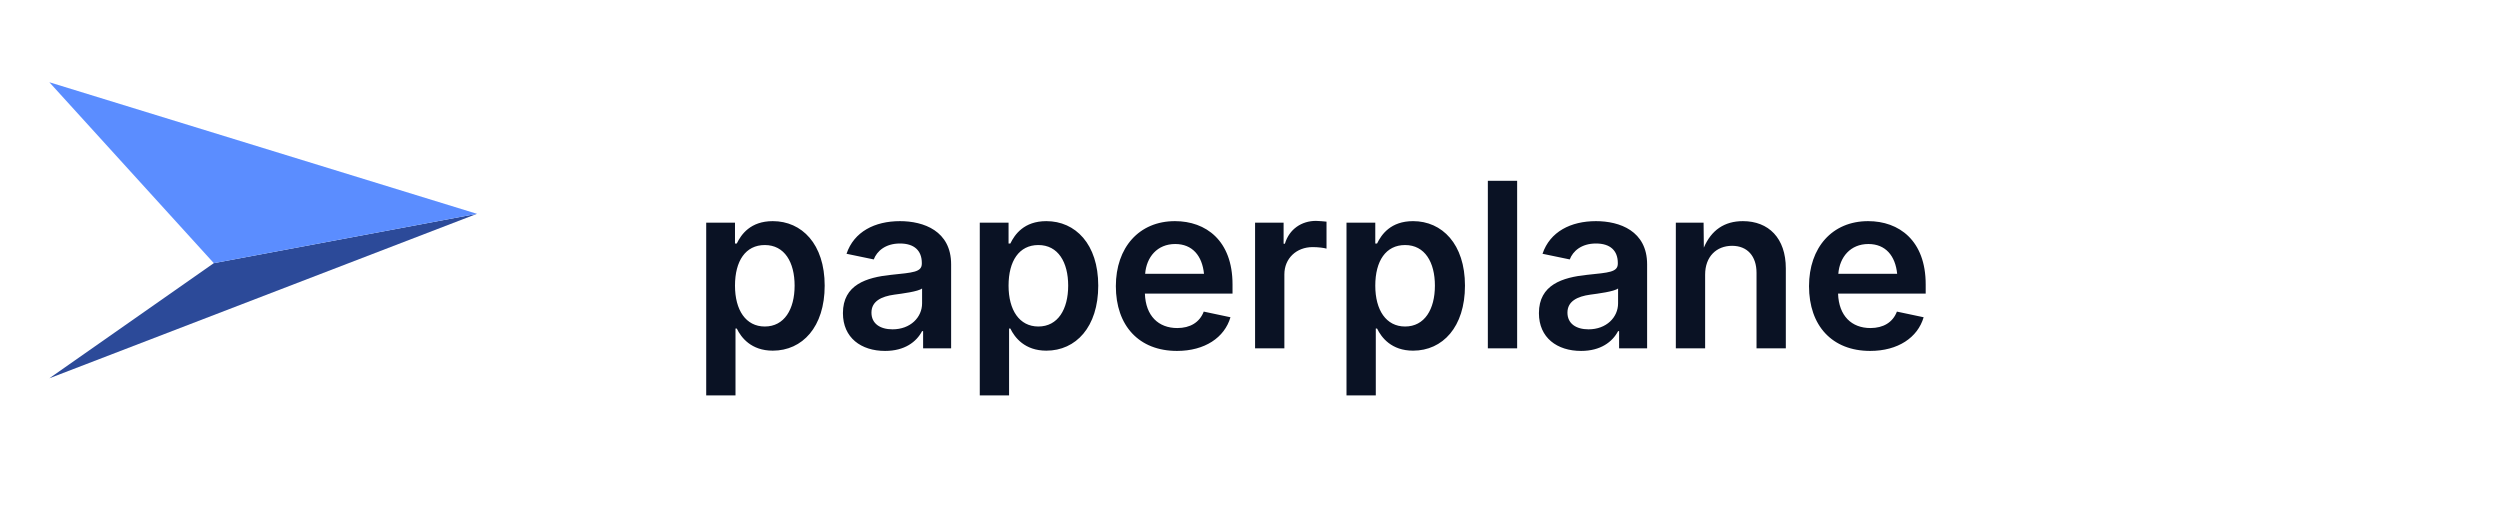
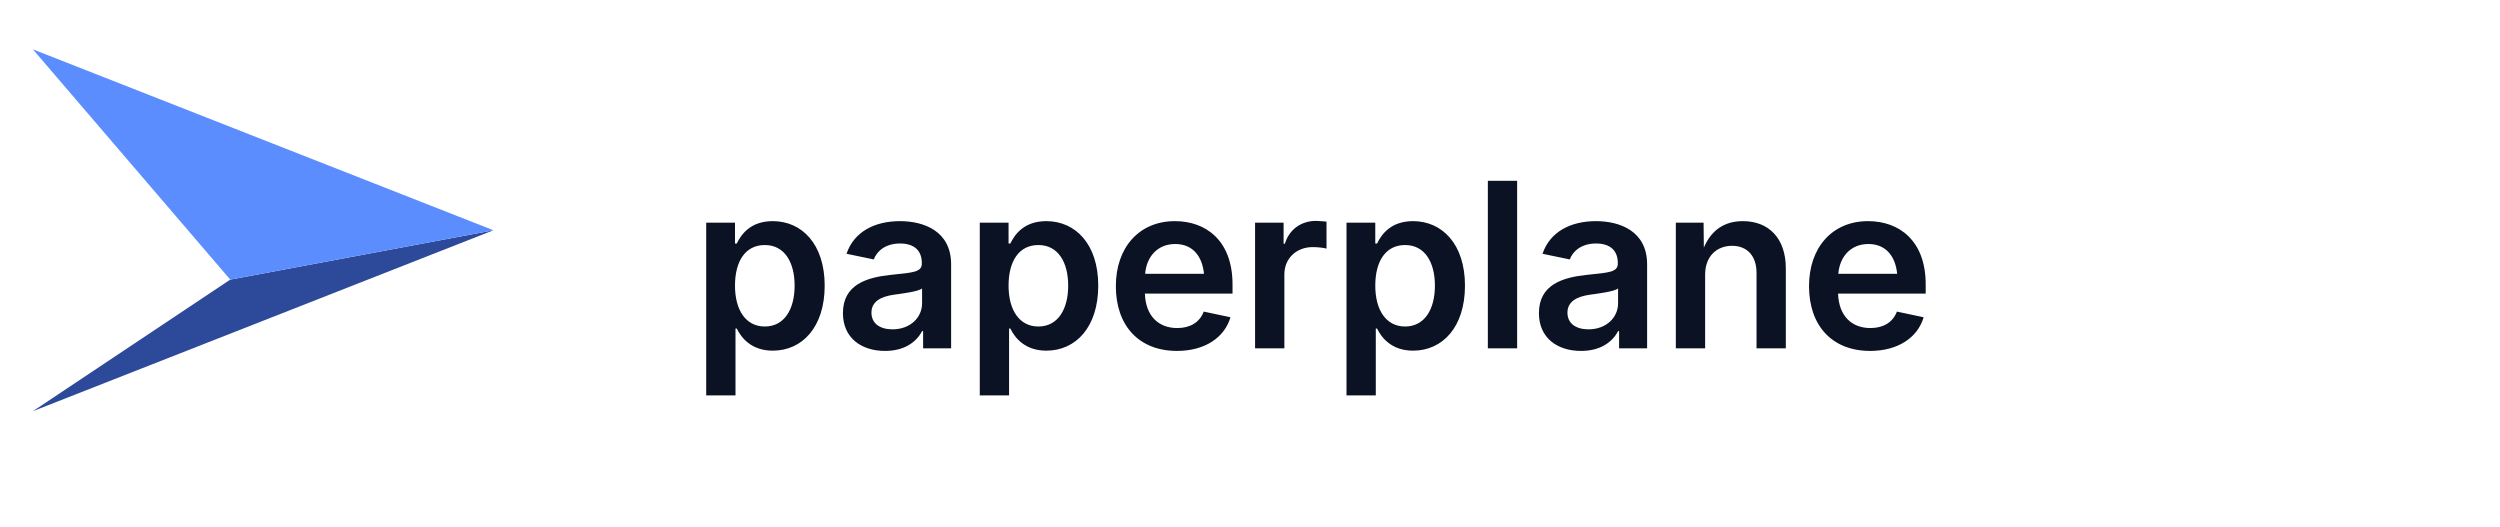
<svg xmlns="http://www.w3.org/2000/svg" viewBox="0 0 152 32" role="img" aria-labelledby="title desc">
  <defs>
    <style>
      .body { fill: #5b8dff; }
      .shadow { fill: #2c4a99; }
      .wordmark {
        fill: #0a1224;
        font-family: 'Inter', 'SF Pro Display', system-ui, -apple-system, 'Segoe UI', Roboto, sans-serif;
        font-size: 14px;
        font-weight: 600;
        letter-spacing: -0.01em;
      }
    </style>
  </defs>
-   <polygon class="shadow" points="29,13 13,16 3,23" />
-   <polygon class="body" points="29,13 3,5 13,16" />
+   <polygon class="shadow" points="30,14 14,17 2,25" />
+   <polygon class="body" points="30,14 2,3 14,17" />
  <text class="wordmark" x="42" y="16" dominant-baseline="middle">paperplane</text>
</svg>
